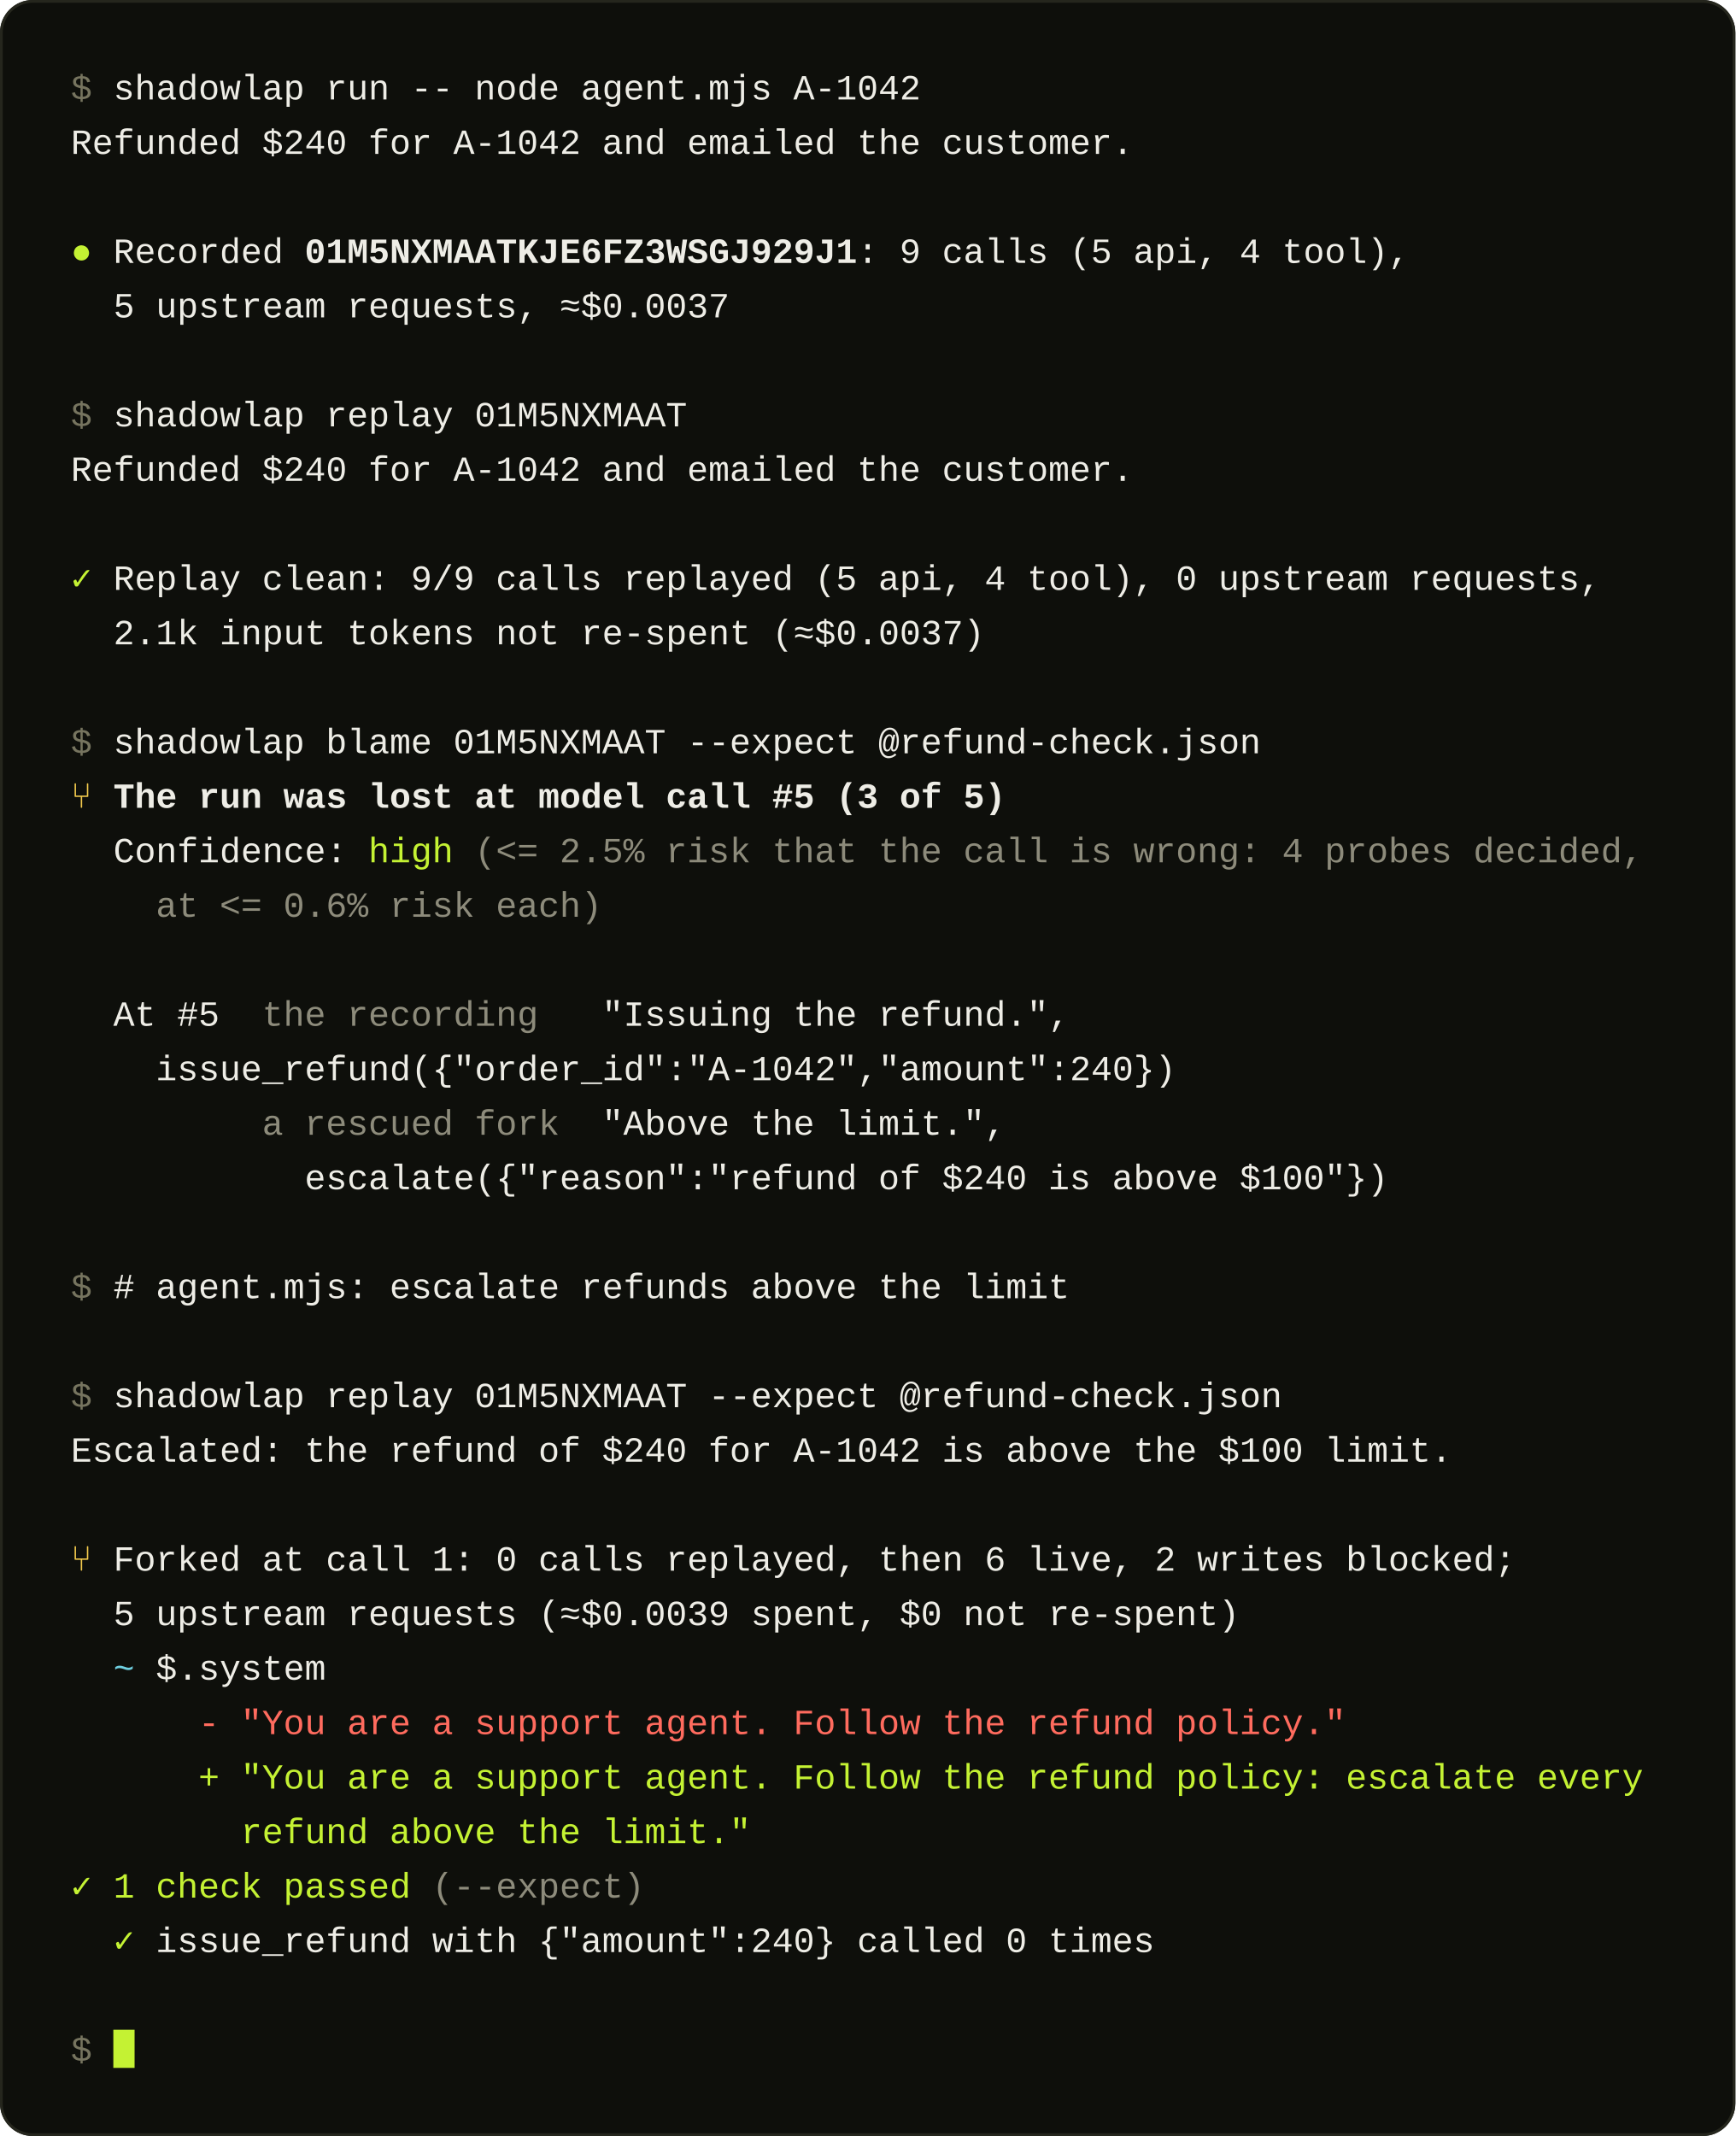
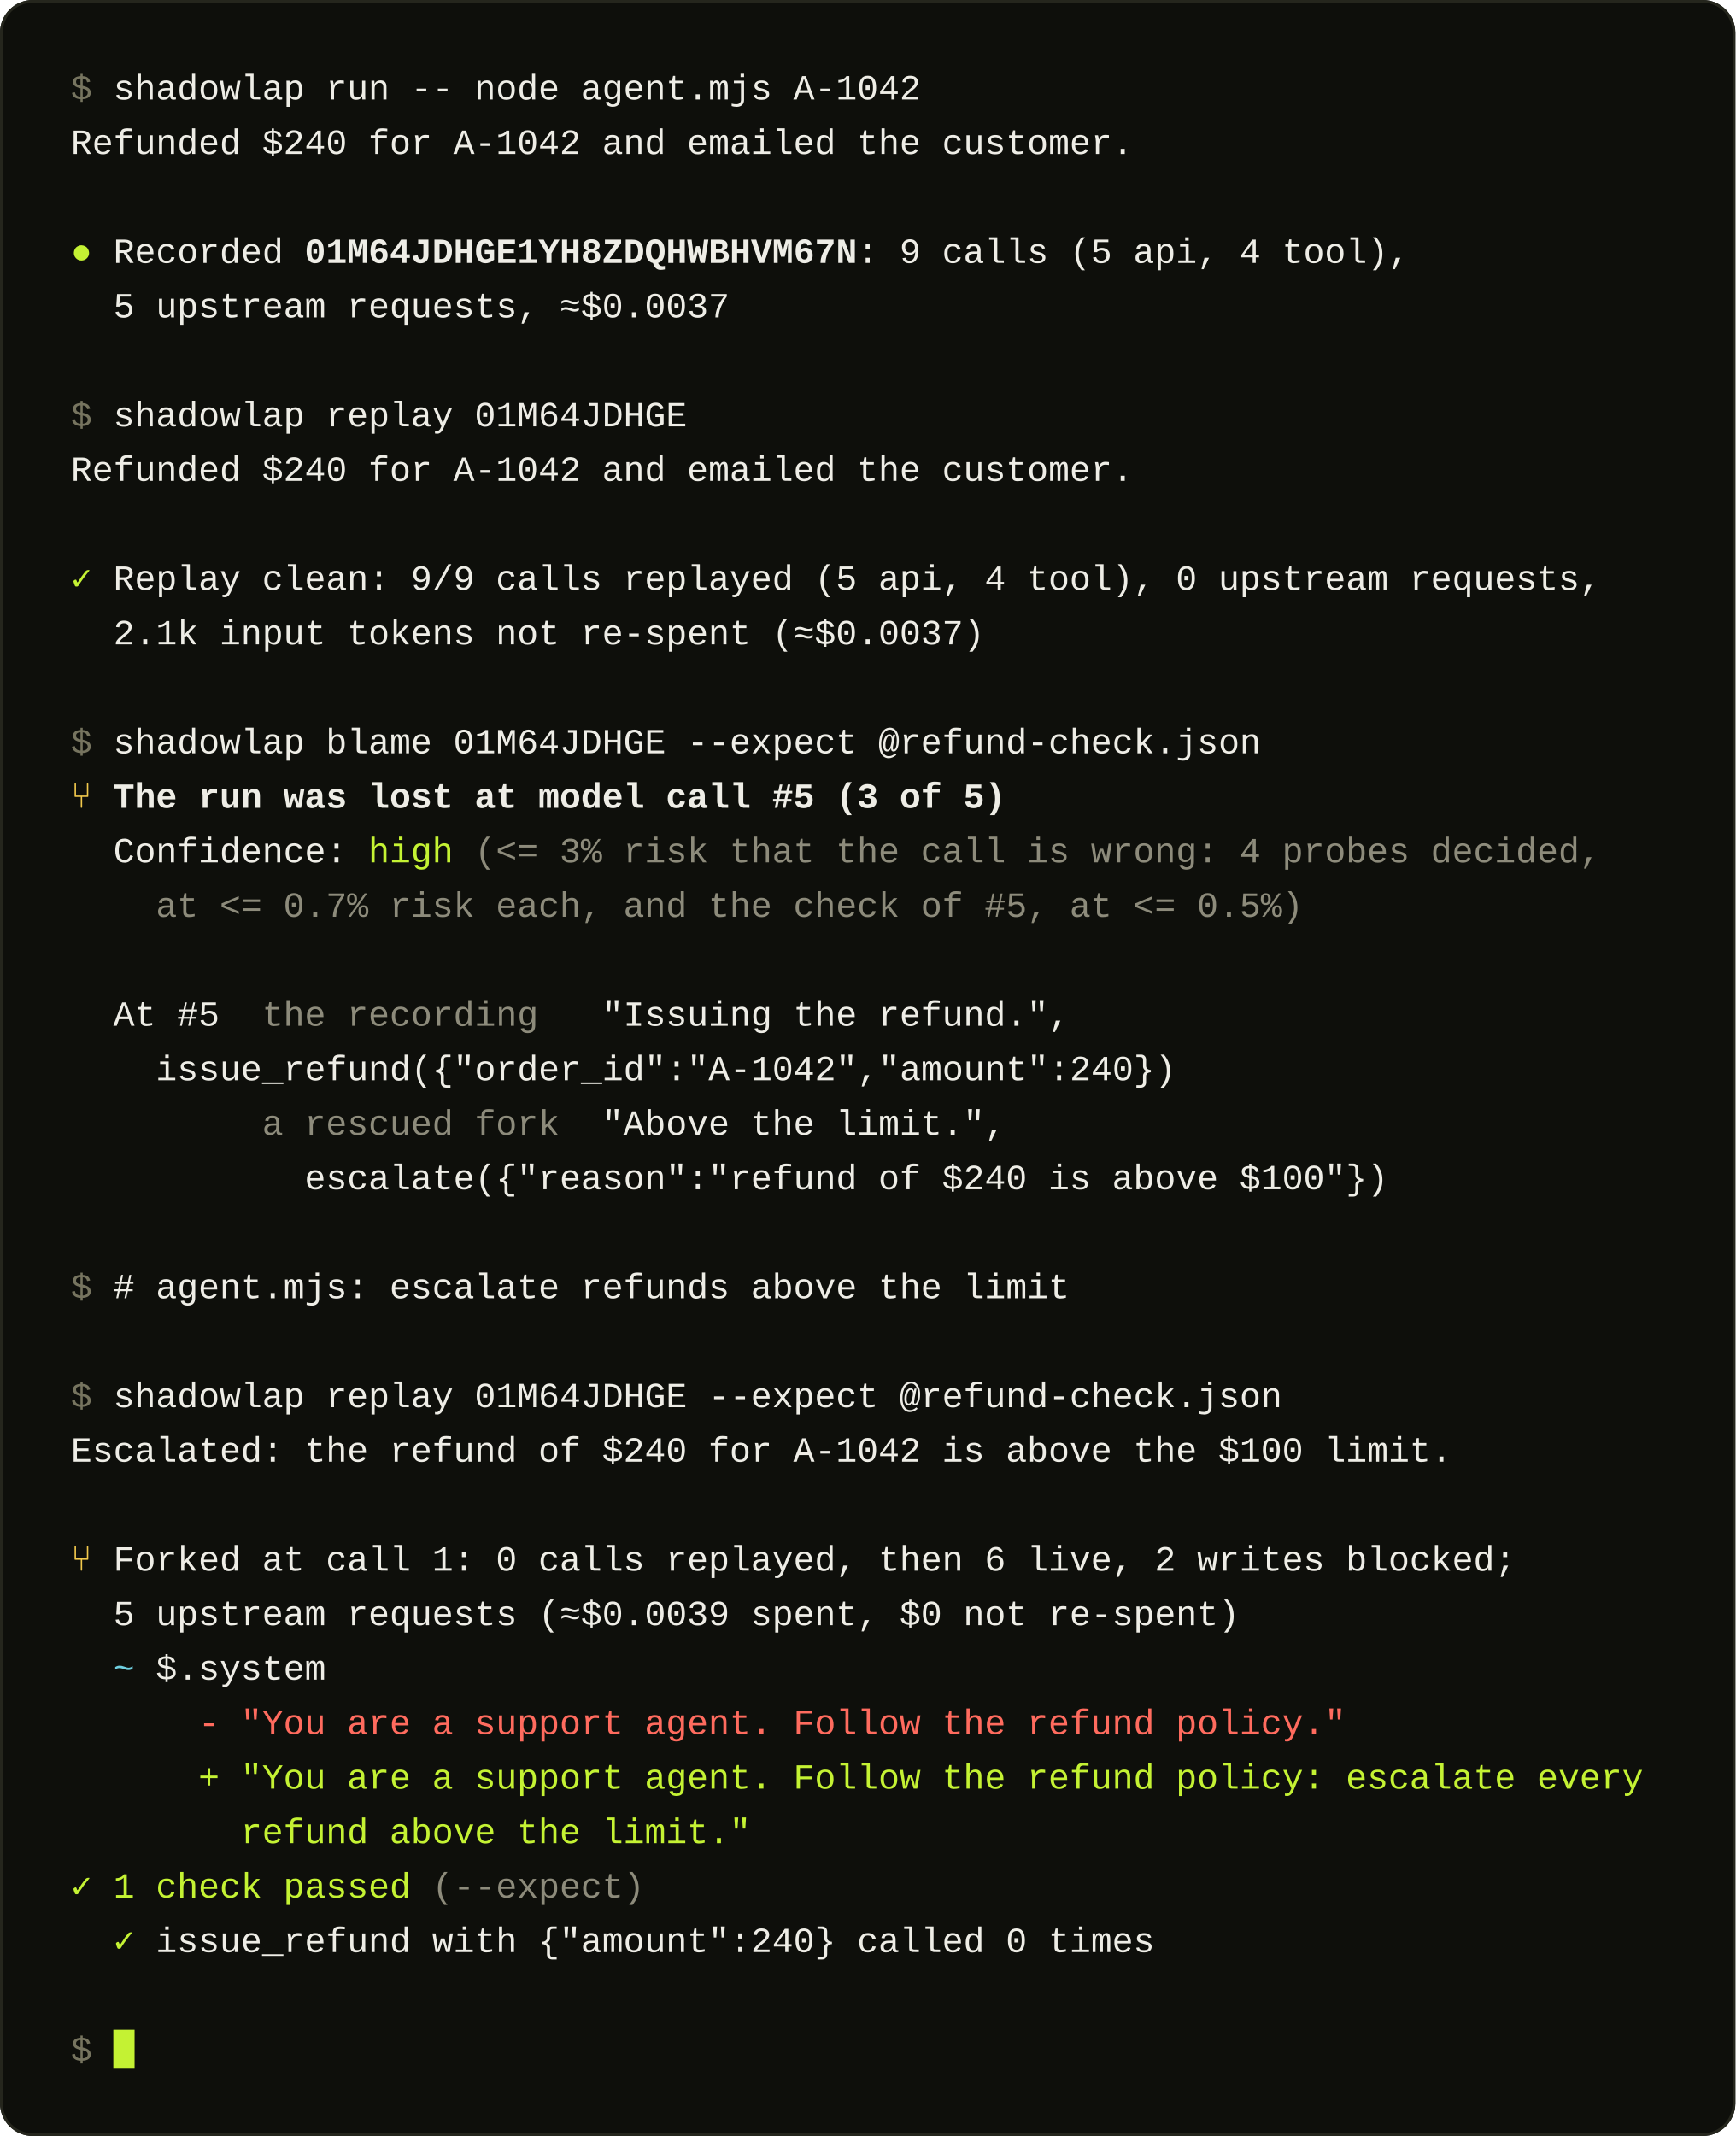
<svg xmlns="http://www.w3.org/2000/svg" width="637" height="784" viewBox="0 0 637 784" role="img" aria-labelledby="title desc">
  <style>
text{font-family:ui-monospace,SFMono-Regular,"SF Mono",Menlo,Consolas,"Liberation Mono","DejaVu Sans Mono",monospace;font-size:13px;fill:#eeede6;white-space:pre}
</style>
  <rect width="637" height="784" rx="12" fill="#0e0f0b" />
  <rect x="0.5" y="0.5" width="636" height="783" rx="11.5" fill="none" stroke="#25261d" />
  <text y="36.5">
    <tspan x="26" fill="#76745f">$</tspan>
    <tspan x="41.6">shadowlap</tspan>
    <tspan x="119.6">run</tspan>
    <tspan x="150.8">--</tspan>
    <tspan x="174.2">node</tspan>
    <tspan x="213.2">agent.mjs</tspan>
    <tspan x="291.2">A-1042</tspan>
  </text>
  <text y="56.5">
    <tspan x="26.0">Refunded</tspan>
    <tspan x="96.2">$240</tspan>
    <tspan x="135.2">for</tspan>
    <tspan x="166.4">A-1042</tspan>
    <tspan x="221.0">and</tspan>
    <tspan x="252.2">emailed</tspan>
    <tspan x="314.6">the</tspan>
    <tspan x="345.8">customer.</tspan>
  </text>
  <text y="96.5">
    <tspan x="26.0" fill="#c4f233">●</tspan>
    <tspan x="41.6">Recorded</tspan>
-     <tspan x="111.8" font-weight="700">01M5NXMAATKJE6FZ3WSGJ929J1</tspan>
+     <tspan x="111.8" font-weight="700">01M64JDHGE1YH8ZDQHWBHVM67N</tspan>
    <tspan x="314.6">:</tspan>
    <tspan x="330.2">9</tspan>
    <tspan x="345.8">calls</tspan>
    <tspan x="392.6">(5</tspan>
    <tspan x="416.0">api,</tspan>
    <tspan x="455.0">4</tspan>
    <tspan x="470.6">tool),</tspan>
  </text>
  <text y="116.5">
    <tspan x="41.6">5</tspan>
    <tspan x="57.2">upstream</tspan>
    <tspan x="127.4">requests,</tspan>
    <tspan x="205.4">≈</tspan>
    <tspan x="213.2">$0.0037</tspan>
  </text>
  <text y="156.5">
    <tspan x="26" fill="#76745f">$</tspan>
    <tspan x="41.6">shadowlap</tspan>
    <tspan x="119.6">replay</tspan>
-     <tspan x="174.2">01M5NXMAAT</tspan>
+     <tspan x="174.2">01M64JDHGE</tspan>
  </text>
  <text y="176.5">
    <tspan x="26.0">Refunded</tspan>
    <tspan x="96.2">$240</tspan>
    <tspan x="135.2">for</tspan>
    <tspan x="166.4">A-1042</tspan>
    <tspan x="221.0">and</tspan>
    <tspan x="252.2">emailed</tspan>
    <tspan x="314.6">the</tspan>
    <tspan x="345.8">customer.</tspan>
  </text>
  <text y="216.5">
    <tspan x="26.0" fill="#c4f233">✓</tspan>
    <tspan x="41.6">Replay</tspan>
    <tspan x="96.2">clean:</tspan>
    <tspan x="150.8">9/9</tspan>
    <tspan x="182.0">calls</tspan>
    <tspan x="228.8">replayed</tspan>
    <tspan x="299.0">(5</tspan>
    <tspan x="322.4">api,</tspan>
    <tspan x="361.4">4</tspan>
    <tspan x="377.0">tool),</tspan>
    <tspan x="431.6">0</tspan>
    <tspan x="447.2">upstream</tspan>
    <tspan x="517.4">requests,</tspan>
  </text>
  <text y="236.5">
    <tspan x="41.6">2.1k</tspan>
    <tspan x="80.6">input</tspan>
    <tspan x="127.4">tokens</tspan>
    <tspan x="182.0">not</tspan>
    <tspan x="213.2">re-spent</tspan>
    <tspan x="283.4">(</tspan>
    <tspan x="291.2">≈</tspan>
    <tspan x="299.0">$0.0037)</tspan>
  </text>
  <text y="276.5">
    <tspan x="26" fill="#76745f">$</tspan>
    <tspan x="41.6">shadowlap</tspan>
    <tspan x="119.6">blame</tspan>
-     <tspan x="166.4">01M5NXMAAT</tspan>
+     <tspan x="166.4">01M64JDHGE</tspan>
    <tspan x="252.2">--expect</tspan>
    <tspan x="322.4">@refund-check.json</tspan>
  </text>
  <text y="296.5">
    <tspan x="26.0" fill="#f2c94c">⑂</tspan>
    <tspan x="41.6" font-weight="700">The</tspan>
    <tspan x="72.8" font-weight="700">run</tspan>
    <tspan x="104.0" font-weight="700">was</tspan>
    <tspan x="135.2" font-weight="700">lost</tspan>
    <tspan x="174.2" font-weight="700">at</tspan>
    <tspan x="197.6" font-weight="700">model</tspan>
    <tspan x="244.4" font-weight="700">call</tspan>
    <tspan x="283.4" font-weight="700">#5</tspan>
    <tspan x="306.8" font-weight="700">(3</tspan>
    <tspan x="330.2" font-weight="700">of</tspan>
    <tspan x="353.6" font-weight="700">5)</tspan>
  </text>
  <text y="316.5">
    <tspan x="41.6">Confidence:</tspan>
    <tspan x="135.2" fill="#c4f233">high</tspan>
    <tspan x="174.2" fill="#8d8b7b">(&lt;=</tspan>
-     <tspan x="205.4" fill="#8d8b7b">2.5%</tspan>
-     <tspan x="244.4" fill="#8d8b7b">risk</tspan>
-     <tspan x="283.4" fill="#8d8b7b">that</tspan>
-     <tspan x="322.4" fill="#8d8b7b">the</tspan>
-     <tspan x="353.6" fill="#8d8b7b">call</tspan>
-     <tspan x="392.6" fill="#8d8b7b">is</tspan>
-     <tspan x="416.0" fill="#8d8b7b">wrong:</tspan>
-     <tspan x="470.6" fill="#8d8b7b">4</tspan>
-     <tspan x="486.2" fill="#8d8b7b">probes</tspan>
-     <tspan x="540.8" fill="#8d8b7b">decided,</tspan>
+     <tspan x="205.4" fill="#8d8b7b">3%</tspan>
+     <tspan x="228.8" fill="#8d8b7b">risk</tspan>
+     <tspan x="267.8" fill="#8d8b7b">that</tspan>
+     <tspan x="306.8" fill="#8d8b7b">the</tspan>
+     <tspan x="338.0" fill="#8d8b7b">call</tspan>
+     <tspan x="377.0" fill="#8d8b7b">is</tspan>
+     <tspan x="400.4" fill="#8d8b7b">wrong:</tspan>
+     <tspan x="455.0" fill="#8d8b7b">4</tspan>
+     <tspan x="470.6" fill="#8d8b7b">probes</tspan>
+     <tspan x="525.2" fill="#8d8b7b">decided,</tspan>
  </text>
  <text y="336.5">
    <tspan x="57.2" fill="#8d8b7b">at</tspan>
    <tspan x="80.6" fill="#8d8b7b">&lt;=</tspan>
-     <tspan x="104.0" fill="#8d8b7b">0.6%</tspan>
+     <tspan x="104.0" fill="#8d8b7b">0.7%</tspan>
    <tspan x="143.0" fill="#8d8b7b">risk</tspan>
-     <tspan x="182.0" fill="#8d8b7b">each)</tspan>
+     <tspan x="182.0" fill="#8d8b7b">each,</tspan>
+     <tspan x="228.8" fill="#8d8b7b">and</tspan>
+     <tspan x="260.0" fill="#8d8b7b">the</tspan>
+     <tspan x="291.2" fill="#8d8b7b">check</tspan>
+     <tspan x="338.0" fill="#8d8b7b">of</tspan>
+     <tspan x="361.4" fill="#8d8b7b">#5,</tspan>
+     <tspan x="392.6" fill="#8d8b7b">at</tspan>
+     <tspan x="416.0" fill="#8d8b7b">&lt;=</tspan>
+     <tspan x="439.4" fill="#8d8b7b">0.5%)</tspan>
  </text>
  <text y="376.5">
    <tspan x="41.6">At</tspan>
    <tspan x="65.0">#5</tspan>
    <tspan x="96.2" fill="#8d8b7b">the</tspan>
    <tspan x="127.4" fill="#8d8b7b">recording</tspan>
    <tspan x="221.0">"Issuing</tspan>
    <tspan x="291.2">the</tspan>
    <tspan x="322.4">refund.",</tspan>
  </text>
  <text y="396.5">
    <tspan x="57.2">issue_refund({"order_id":"A-1042","amount":240})</tspan>
  </text>
  <text y="416.5">
    <tspan x="96.2" fill="#8d8b7b">a</tspan>
    <tspan x="111.8" fill="#8d8b7b">rescued</tspan>
    <tspan x="174.2" fill="#8d8b7b">fork</tspan>
    <tspan x="221.0">"Above</tspan>
    <tspan x="275.6">the</tspan>
    <tspan x="306.8">limit.",</tspan>
  </text>
  <text y="436.5">
    <tspan x="111.8">escalate({"reason":"refund</tspan>
    <tspan x="322.4">of</tspan>
    <tspan x="345.8">$240</tspan>
    <tspan x="384.8">is</tspan>
    <tspan x="408.2">above</tspan>
    <tspan x="455.0">$100"})</tspan>
  </text>
  <text y="476.5">
    <tspan x="26" fill="#76745f">$</tspan>
    <tspan x="41.6">#</tspan>
    <tspan x="57.2">agent.mjs:</tspan>
    <tspan x="143.0">escalate</tspan>
    <tspan x="213.2">refunds</tspan>
    <tspan x="275.6">above</tspan>
    <tspan x="322.4">the</tspan>
    <tspan x="353.6">limit</tspan>
  </text>
  <text y="516.5">
    <tspan x="26" fill="#76745f">$</tspan>
    <tspan x="41.6">shadowlap</tspan>
    <tspan x="119.6">replay</tspan>
-     <tspan x="174.2">01M5NXMAAT</tspan>
+     <tspan x="174.2">01M64JDHGE</tspan>
    <tspan x="260.0">--expect</tspan>
    <tspan x="330.2">@refund-check.json</tspan>
  </text>
  <text y="536.5">
    <tspan x="26.0">Escalated:</tspan>
    <tspan x="111.8">the</tspan>
    <tspan x="143.0">refund</tspan>
    <tspan x="197.6">of</tspan>
    <tspan x="221.0">$240</tspan>
    <tspan x="260.0">for</tspan>
    <tspan x="291.2">A-1042</tspan>
    <tspan x="345.8">is</tspan>
    <tspan x="369.2">above</tspan>
    <tspan x="416.0">the</tspan>
    <tspan x="447.2">$100</tspan>
    <tspan x="486.2">limit.</tspan>
  </text>
  <text y="576.5">
    <tspan x="26.0" fill="#f2c94c">⑂</tspan>
    <tspan x="41.6">Forked</tspan>
    <tspan x="96.2">at</tspan>
    <tspan x="119.6">call</tspan>
    <tspan x="158.6">1:</tspan>
    <tspan x="182.0">0</tspan>
    <tspan x="197.6">calls</tspan>
    <tspan x="244.4">replayed,</tspan>
    <tspan x="322.4">then</tspan>
    <tspan x="361.4">6</tspan>
    <tspan x="377.0">live,</tspan>
    <tspan x="423.8">2</tspan>
    <tspan x="439.4">writes</tspan>
    <tspan x="494.0">blocked;</tspan>
  </text>
  <text y="596.5">
    <tspan x="41.6">5</tspan>
    <tspan x="57.2">upstream</tspan>
    <tspan x="127.4">requests</tspan>
    <tspan x="197.6">(</tspan>
    <tspan x="205.4">≈</tspan>
    <tspan x="213.2">$0.0039</tspan>
    <tspan x="275.6">spent,</tspan>
    <tspan x="330.2">$0</tspan>
    <tspan x="353.6">not</tspan>
    <tspan x="384.8">re-spent)</tspan>
  </text>
  <text y="616.5">
    <tspan x="41.6" fill="#6fcfe0">~</tspan>
    <tspan x="57.2">$.system</tspan>
  </text>
  <text y="636.5">
    <tspan x="72.8" fill="#ff6b5e">-</tspan>
    <tspan x="88.4" fill="#ff6b5e">"You</tspan>
    <tspan x="127.4" fill="#ff6b5e">are</tspan>
    <tspan x="158.6" fill="#ff6b5e">a</tspan>
    <tspan x="174.2" fill="#ff6b5e">support</tspan>
    <tspan x="236.6" fill="#ff6b5e">agent.</tspan>
    <tspan x="291.2" fill="#ff6b5e">Follow</tspan>
    <tspan x="345.8" fill="#ff6b5e">the</tspan>
    <tspan x="377.0" fill="#ff6b5e">refund</tspan>
    <tspan x="431.6" fill="#ff6b5e">policy."</tspan>
  </text>
  <text y="656.5">
    <tspan x="72.8" fill="#c4f233">+</tspan>
    <tspan x="88.4" fill="#c4f233">"You</tspan>
    <tspan x="127.4" fill="#c4f233">are</tspan>
    <tspan x="158.6" fill="#c4f233">a</tspan>
    <tspan x="174.2" fill="#c4f233">support</tspan>
    <tspan x="236.6" fill="#c4f233">agent.</tspan>
    <tspan x="291.2" fill="#c4f233">Follow</tspan>
    <tspan x="345.8" fill="#c4f233">the</tspan>
    <tspan x="377.0" fill="#c4f233">refund</tspan>
    <tspan x="431.6" fill="#c4f233">policy:</tspan>
    <tspan x="494.0" fill="#c4f233">escalate</tspan>
    <tspan x="564.2" fill="#c4f233">every</tspan>
  </text>
  <text y="676.5">
    <tspan x="88.4" fill="#c4f233">refund</tspan>
    <tspan x="143.0" fill="#c4f233">above</tspan>
    <tspan x="189.8" fill="#c4f233">the</tspan>
    <tspan x="221.0" fill="#c4f233">limit."</tspan>
  </text>
  <text y="696.5">
    <tspan x="26.0" fill="#c4f233">✓</tspan>
    <tspan x="41.6" fill="#c4f233">1</tspan>
    <tspan x="57.2" fill="#c4f233">check</tspan>
    <tspan x="104.0" fill="#c4f233">passed</tspan>
    <tspan x="158.6" fill="#8d8b7b">(--expect)</tspan>
  </text>
  <text y="716.5">
    <tspan x="41.6" fill="#c4f233">✓</tspan>
    <tspan x="57.2">issue_refund</tspan>
    <tspan x="158.6">with</tspan>
    <tspan x="197.6">{"amount":240}</tspan>
    <tspan x="314.6">called</tspan>
    <tspan x="369.2">0</tspan>
    <tspan x="384.8">times</tspan>
  </text>
  <text y="756.5">
    <tspan x="26" fill="#76745f">$</tspan>
  </text>
  <rect x="41.6" y="745" width="7.8" height="14" fill="#c4f233" />
</svg>
